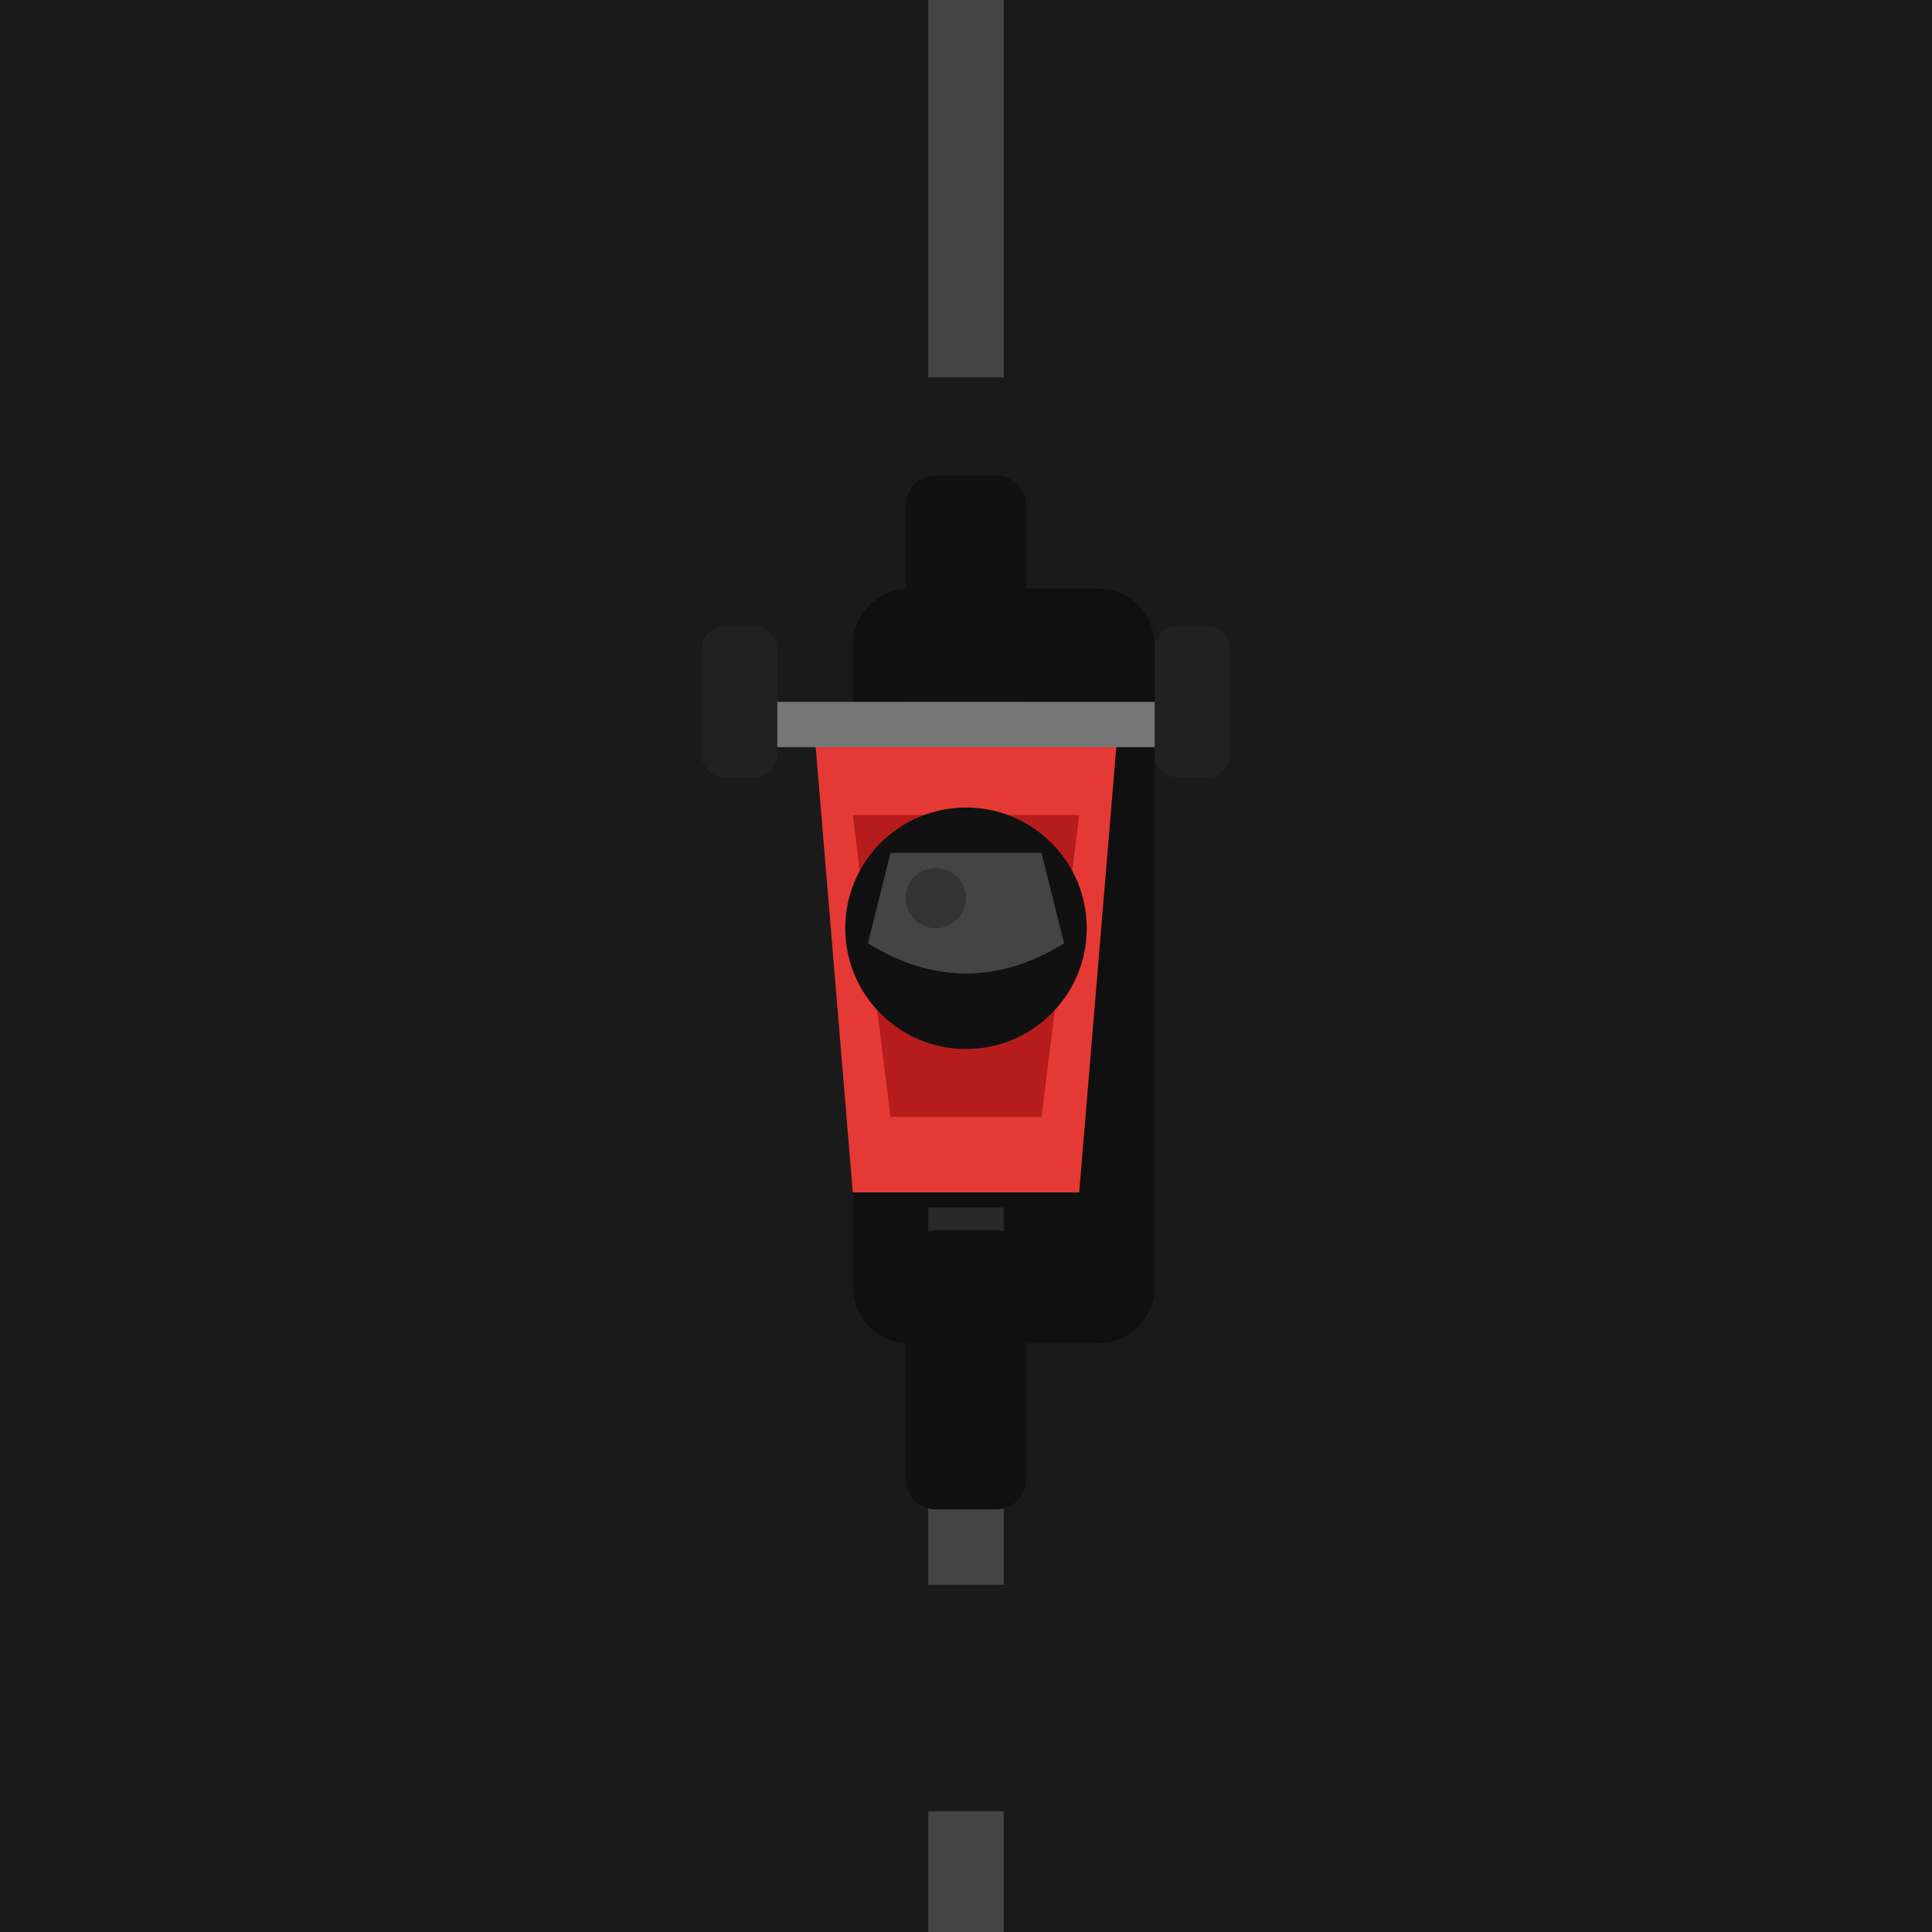
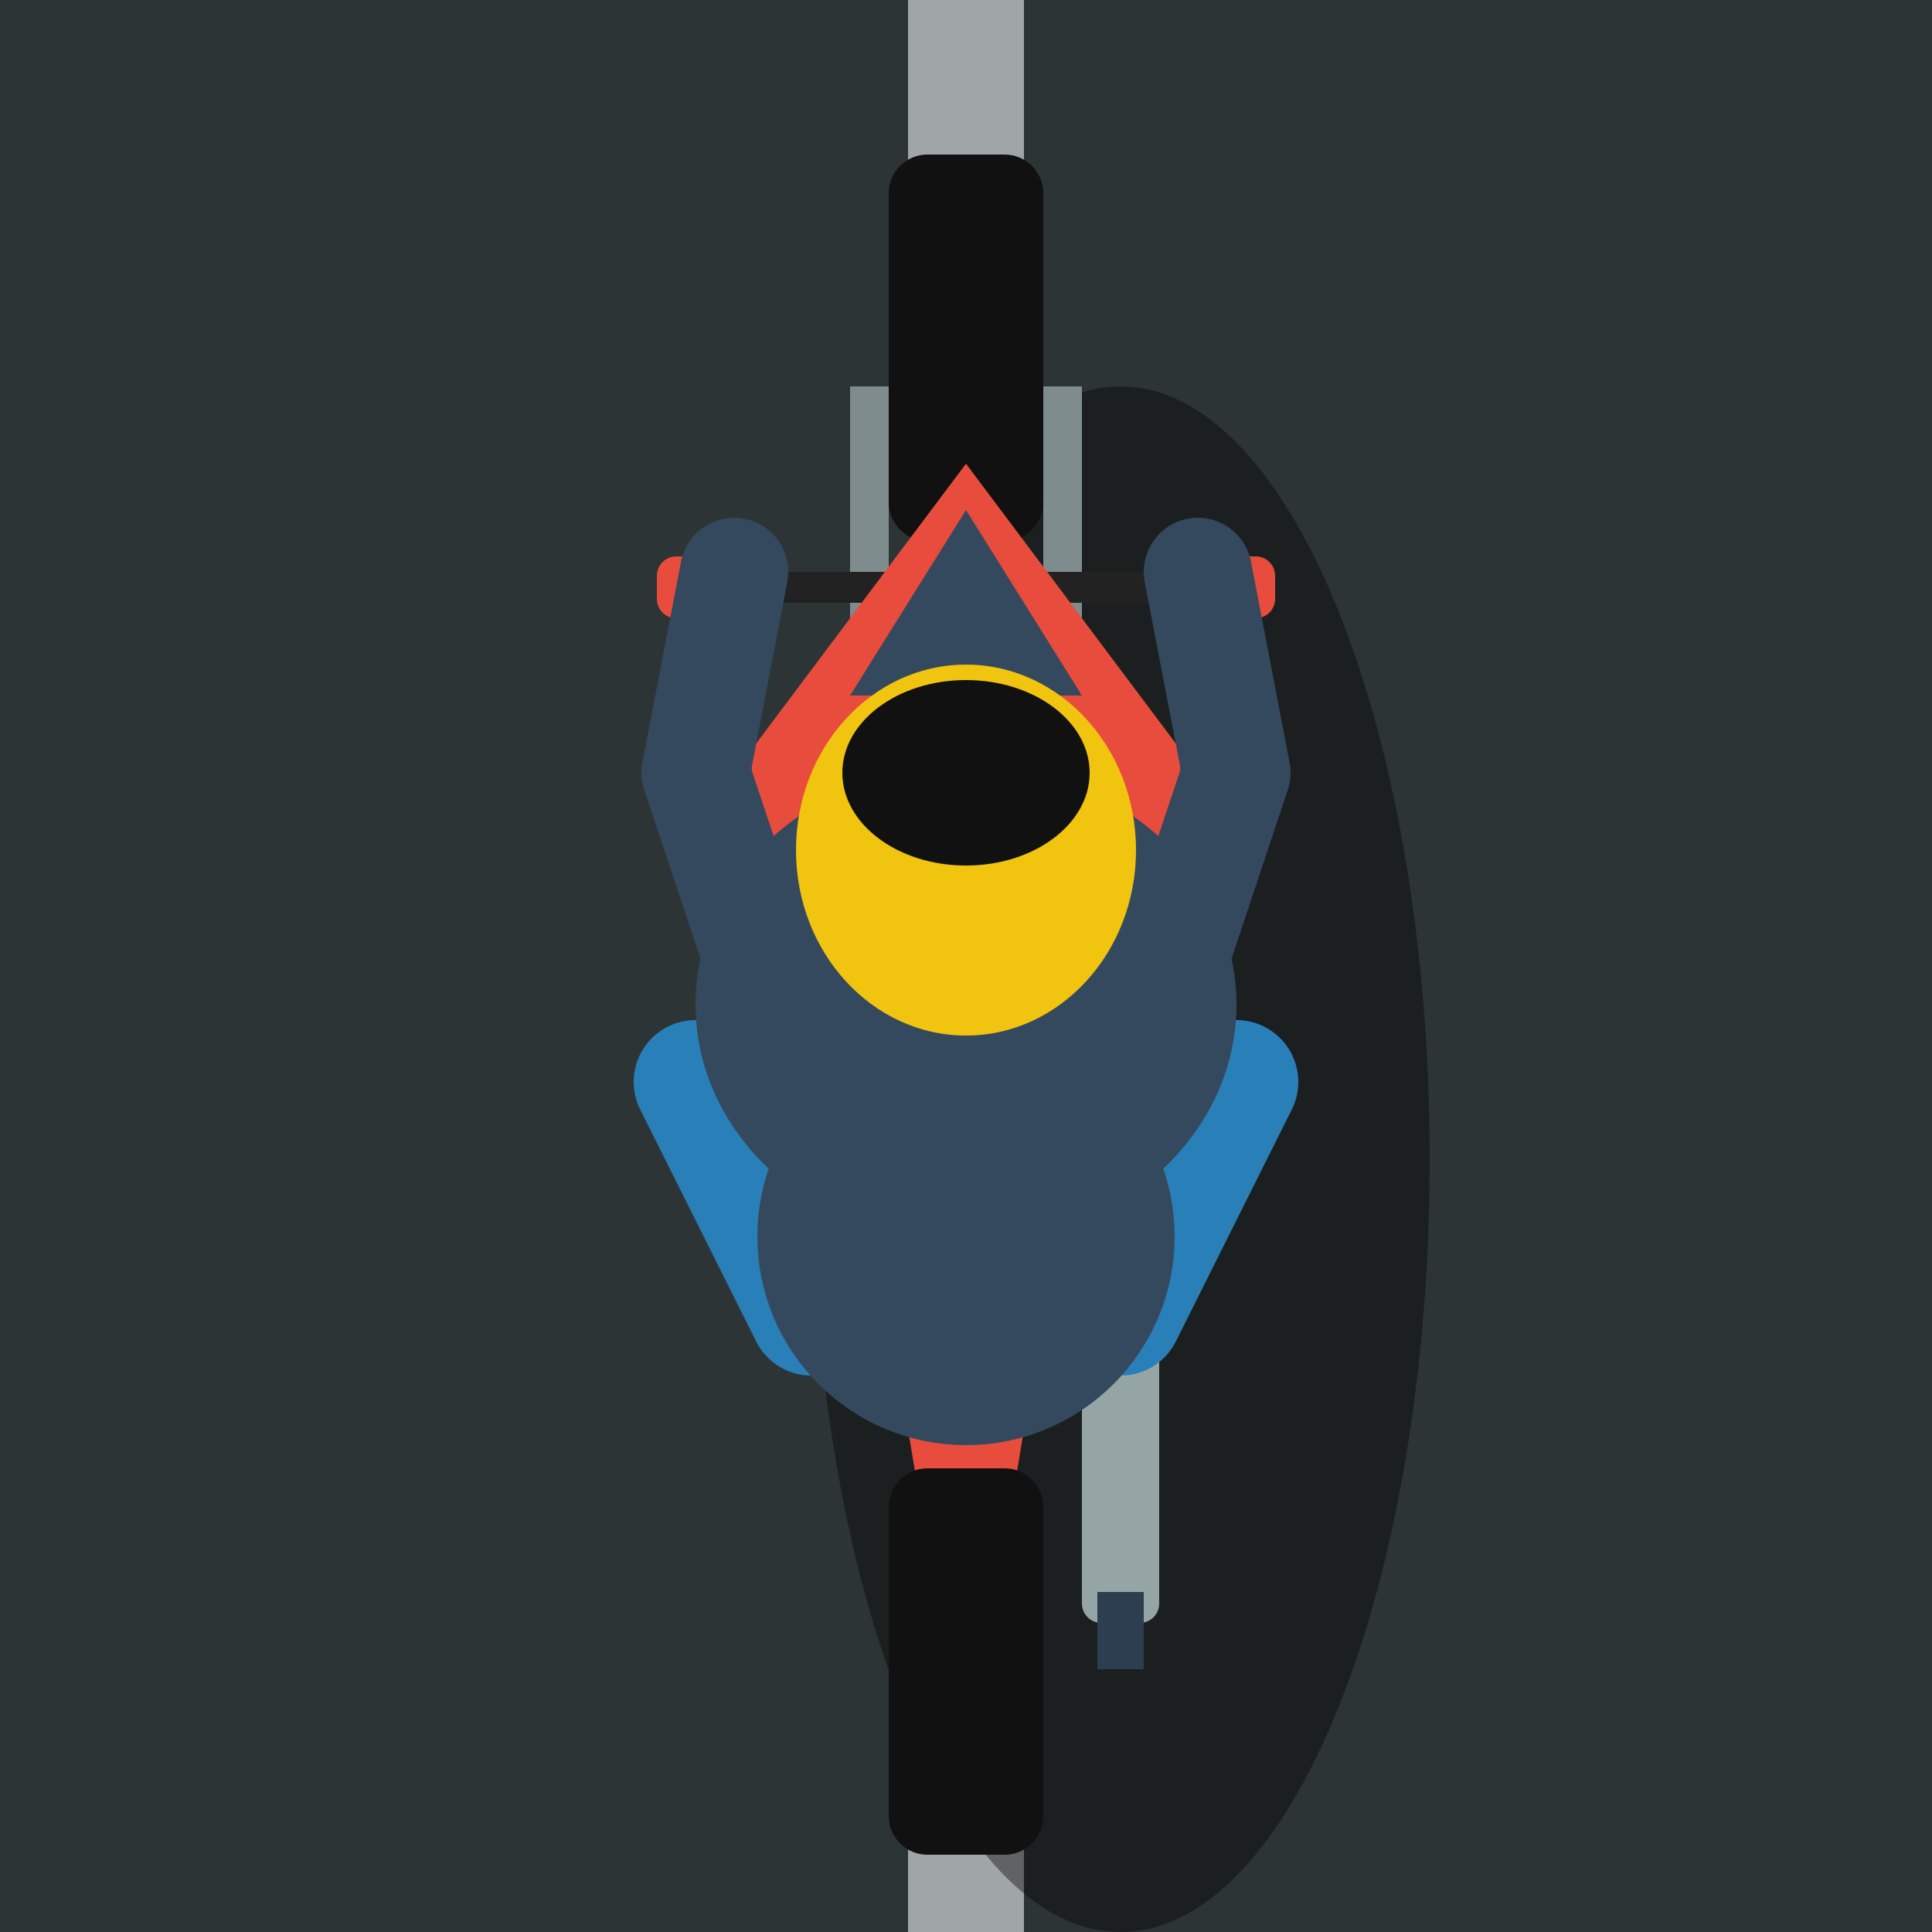
- <svg xmlns="http://www.w3.org/2000/svg" viewBox="0 0 512 512" width="512" height="512">
-   <rect width="512" height="512" fill="#1a1a1a" />
-   <rect x="246" y="0" width="20" height="100" fill="#444" />
-   <rect x="246" y="160" width="20" height="100" fill="#444" />
-   <rect x="246" y="320" width="20" height="100" fill="#444" />
-   <rect x="246" y="480" width="20" height="32" fill="#444" />
-   <rect x="226" y="156" width="80" height="200" rx="15" fill="#000" opacity="0.4" />
-   <rect x="240" y="126" width="32" height="64" rx="8" fill="#111" />
-   <rect x="240" y="326" width="32" height="74" rx="8" fill="#111" />
-   <path d="M 216 196 L 296 196 L 286 316 L 226 316 Z" fill="#e53935" />
-   <path d="M 226 216 L 286 216 L 276 296 L 236 296 Z" fill="#b71c1c" />
-   <rect x="196" y="186" width="120" height="12" rx="6" fill="#757575" />
-   <rect x="186" y="166" width="20" height="40" rx="6" fill="#212121" />
-   <rect x="306" y="166" width="20" height="40" rx="6" fill="#212121" />
-   <circle cx="256" cy="246" r="32" fill="#111" />
-   <path d="M 230 250 Q 256 266 282 250 L 276 226 L 236 226 Z" fill="#444" />
-   <circle cx="248" cy="238" r="8" fill="#333" />
+ <svg xmlns="http://www.w3.org/2000/svg" viewBox="0 0 100 100" width="512" height="512">
+   <rect width="100" height="100" fill="#2d3436" />
+   <rect x="47" y="0" width="6" height="20" fill="#ecf0f1" opacity="0.6" />
+   <rect x="47" y="40" width="6" height="20" fill="#ecf0f1" opacity="0.6" />
+   <rect x="47" y="80" width="6" height="20" fill="#ecf0f1" opacity="0.6" />
+   <defs>
+     <style>
+       .shadow { fill: rgba(0,0,0,0.4); }
+       .tire { fill: #111; }
+       .forks { fill: #7f8c8d; }
+       .handlebar { fill: #222; }
+       .grips { fill: #e74c3c; }
+       .body { fill: #e74c3c; }
+       .windshield { fill: #34495e; }
+       .tank { fill: #c0392b; }
+       .exhaust-main { fill: #95a5a6; }
+       .exhaust-tip { fill: #2c3e50; }
+       .pants { fill: #2980b9; stroke: #2980b9; stroke-width: 6.4; stroke-linecap: round; stroke-linejoin: round; }
+       .jacket { fill: #34495e; stroke: #34495e; stroke-width: 5.6; stroke-linecap: round; stroke-linejoin: round; }
+       .helmet { fill: #f1c40f; }
+       .visor { fill: #111; }
+     </style>
+   </defs>
+   <g transform="translate(0, -6)">
+     <ellipse cx="58" cy="66" rx="16" ry="40" class="shadow" />
+     <rect x="46" y="14" width="8" height="20" rx="2" class="tire" />
+     <rect x="44" y="26" width="2" height="12" class="forks" />
+     <rect x="54" y="26" width="2" height="12" class="forks" />
+     <rect x="36" y="35.6" width="28" height="1.6" class="handlebar" />
+     <rect x="34" y="34.8" width="4" height="3.2" rx="1" class="grips" />
+     <rect x="62" y="34.8" width="4" height="3.2" rx="1" class="grips" />
+     <polygon points="50,30 62,46 56,66 44,66 38,46" class="body" />
+     <polygon points="50,32.4 56,42 44,42" class="windshield" />
+     <ellipse cx="50" cy="54" rx="8" ry="12" class="tank" />
+     <polygon points="44,62 56,62 52,86 48,86" class="body" />
+     <rect x="56" y="70" width="4" height="20" rx="1" class="exhaust-main" />
+     <rect x="56.8" y="88.4" width="2.4" height="4" class="exhaust-tip" />
+     <rect x="46" y="82" width="8" height="20" rx="2" class="tire" />
+     <polyline points="42,74 36,62 42,70" class="pants" fill="none" />
+     <polyline points="58,74 64,62 58,70" class="pants" fill="none" />
+     <ellipse cx="50" cy="70" rx="8" ry="8" class="jacket" />
+     <ellipse cx="50" cy="58" rx="11.2" ry="9.6" class="jacket" />
+     <polyline points="40,58 36,46 38,35.6" class="jacket" fill="none" />
+     <polyline points="60,58 64,46 62,35.6" class="jacket" fill="none" />
+     <ellipse cx="50" cy="50" rx="8.8" ry="9.6" class="helmet" />
+     <ellipse cx="50" cy="46" rx="6.4" ry="4.8" class="visor" />
+   </g>
</svg>
